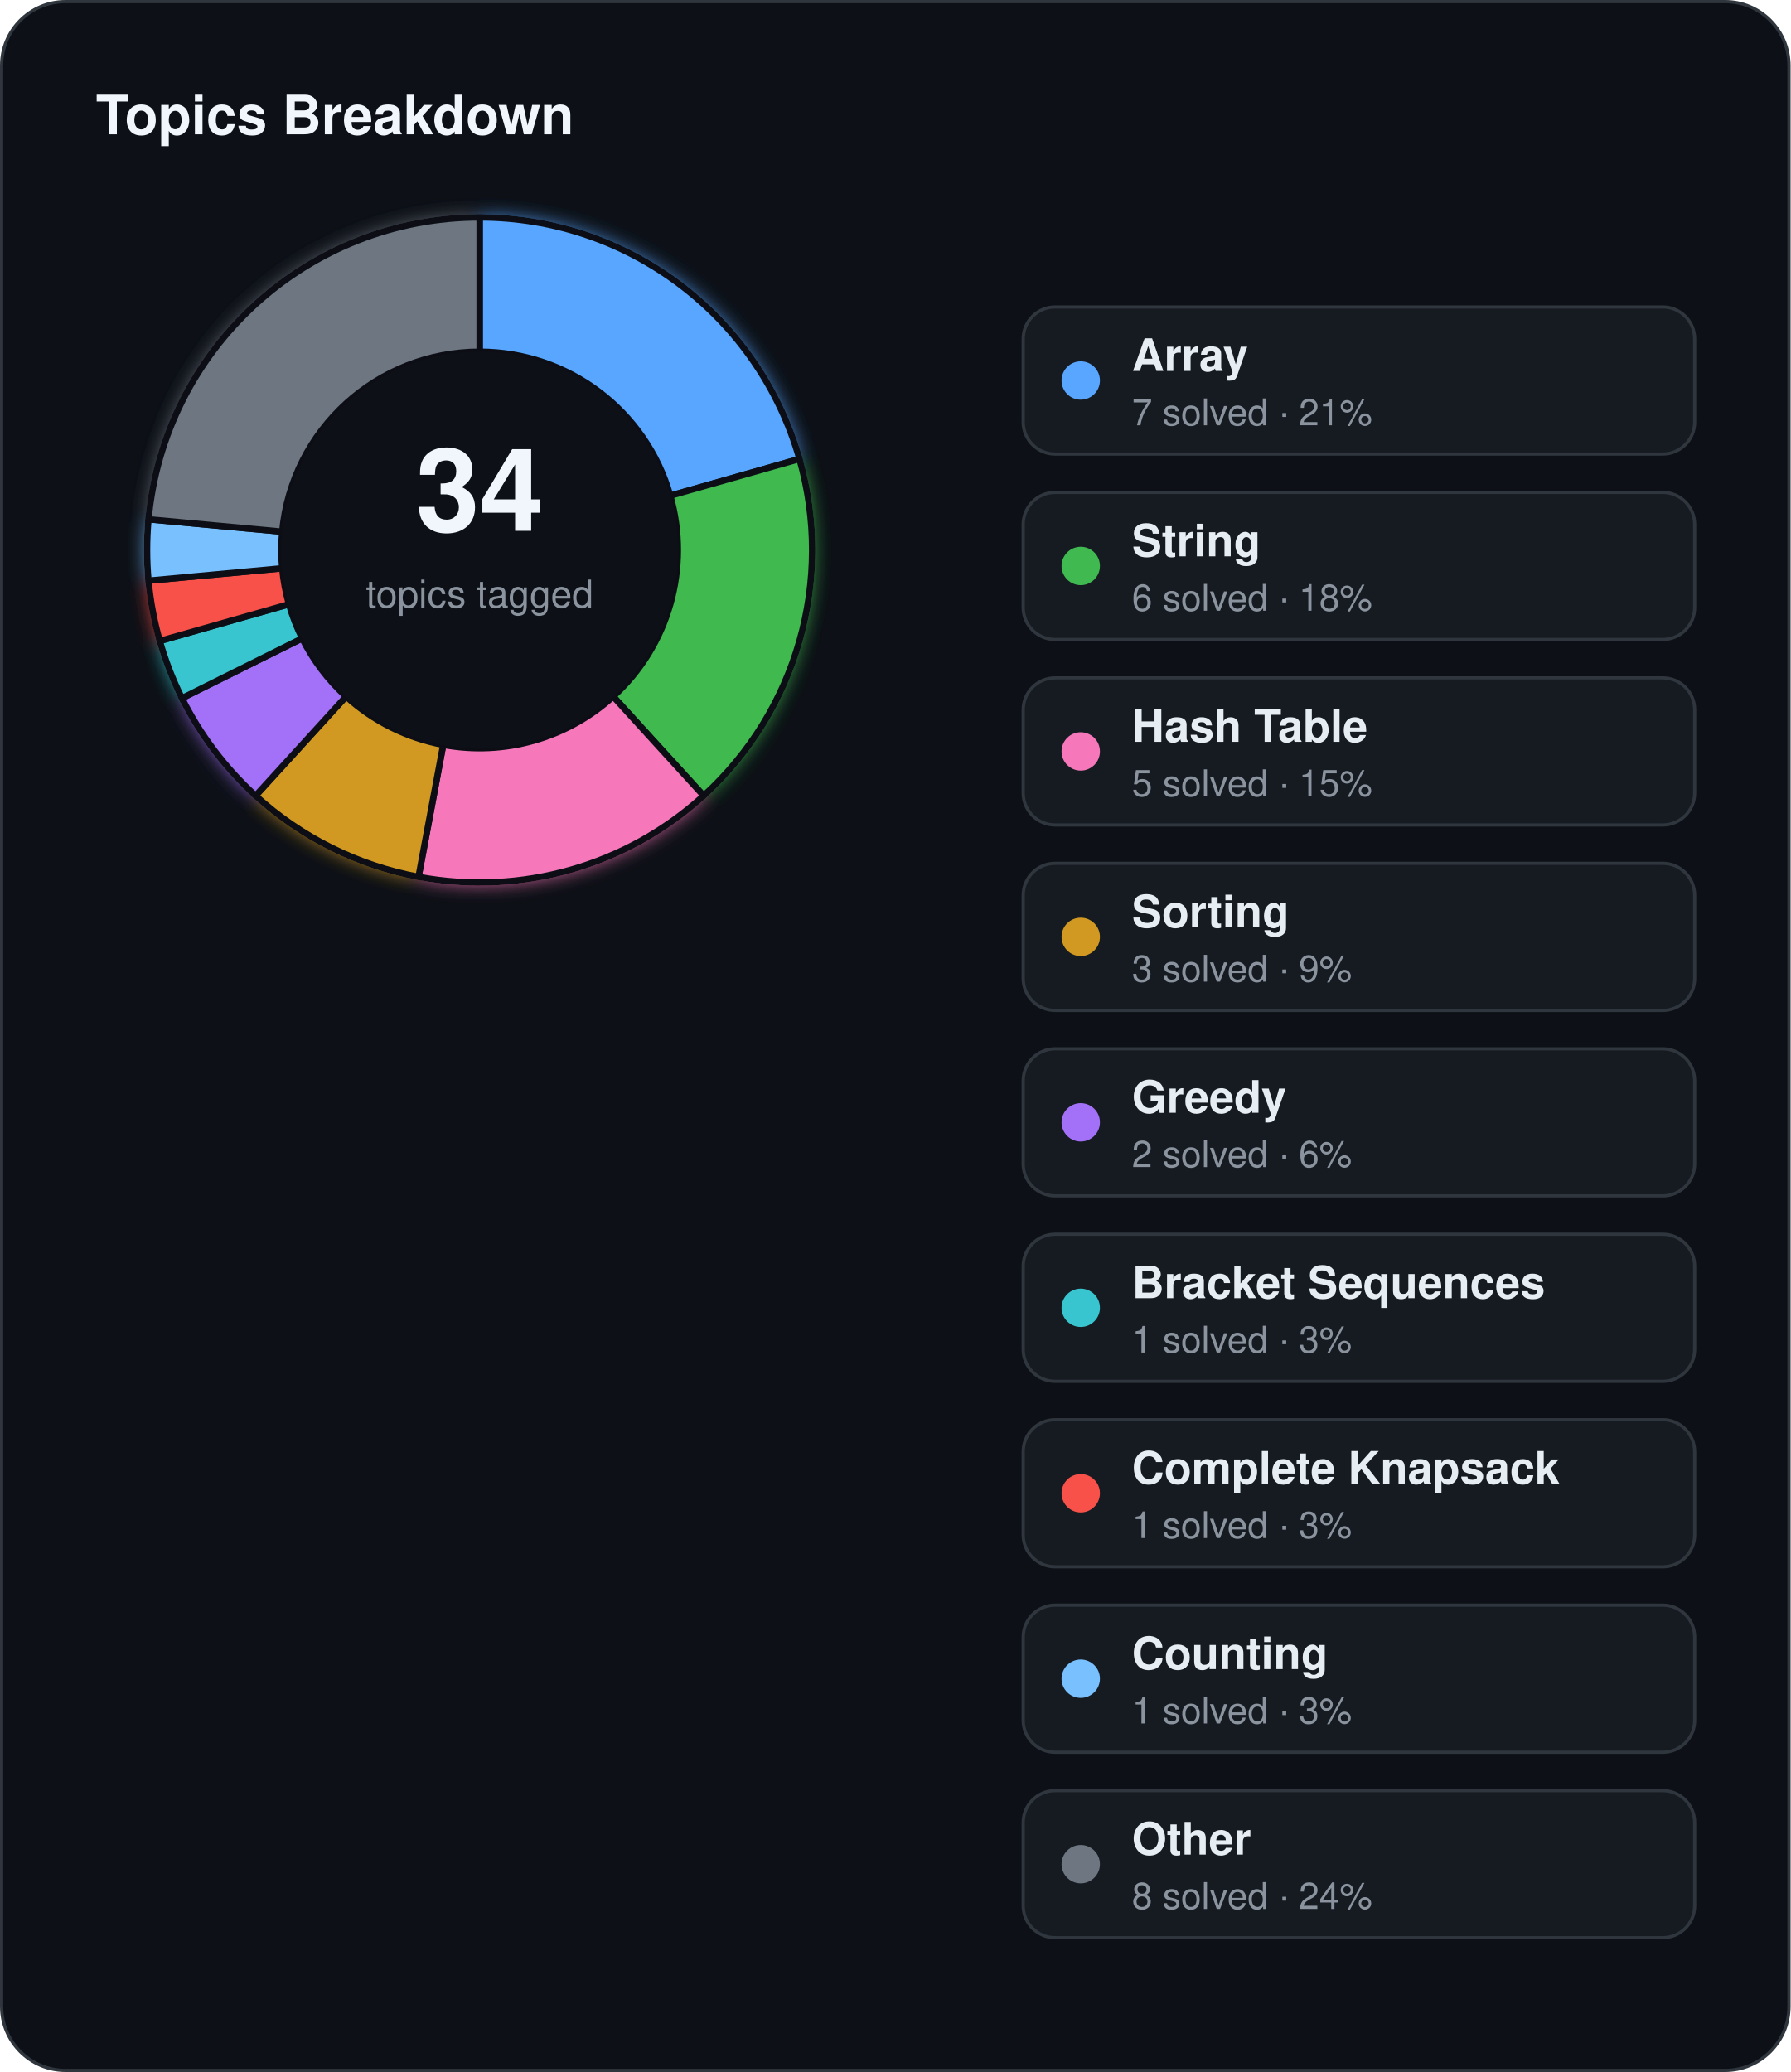
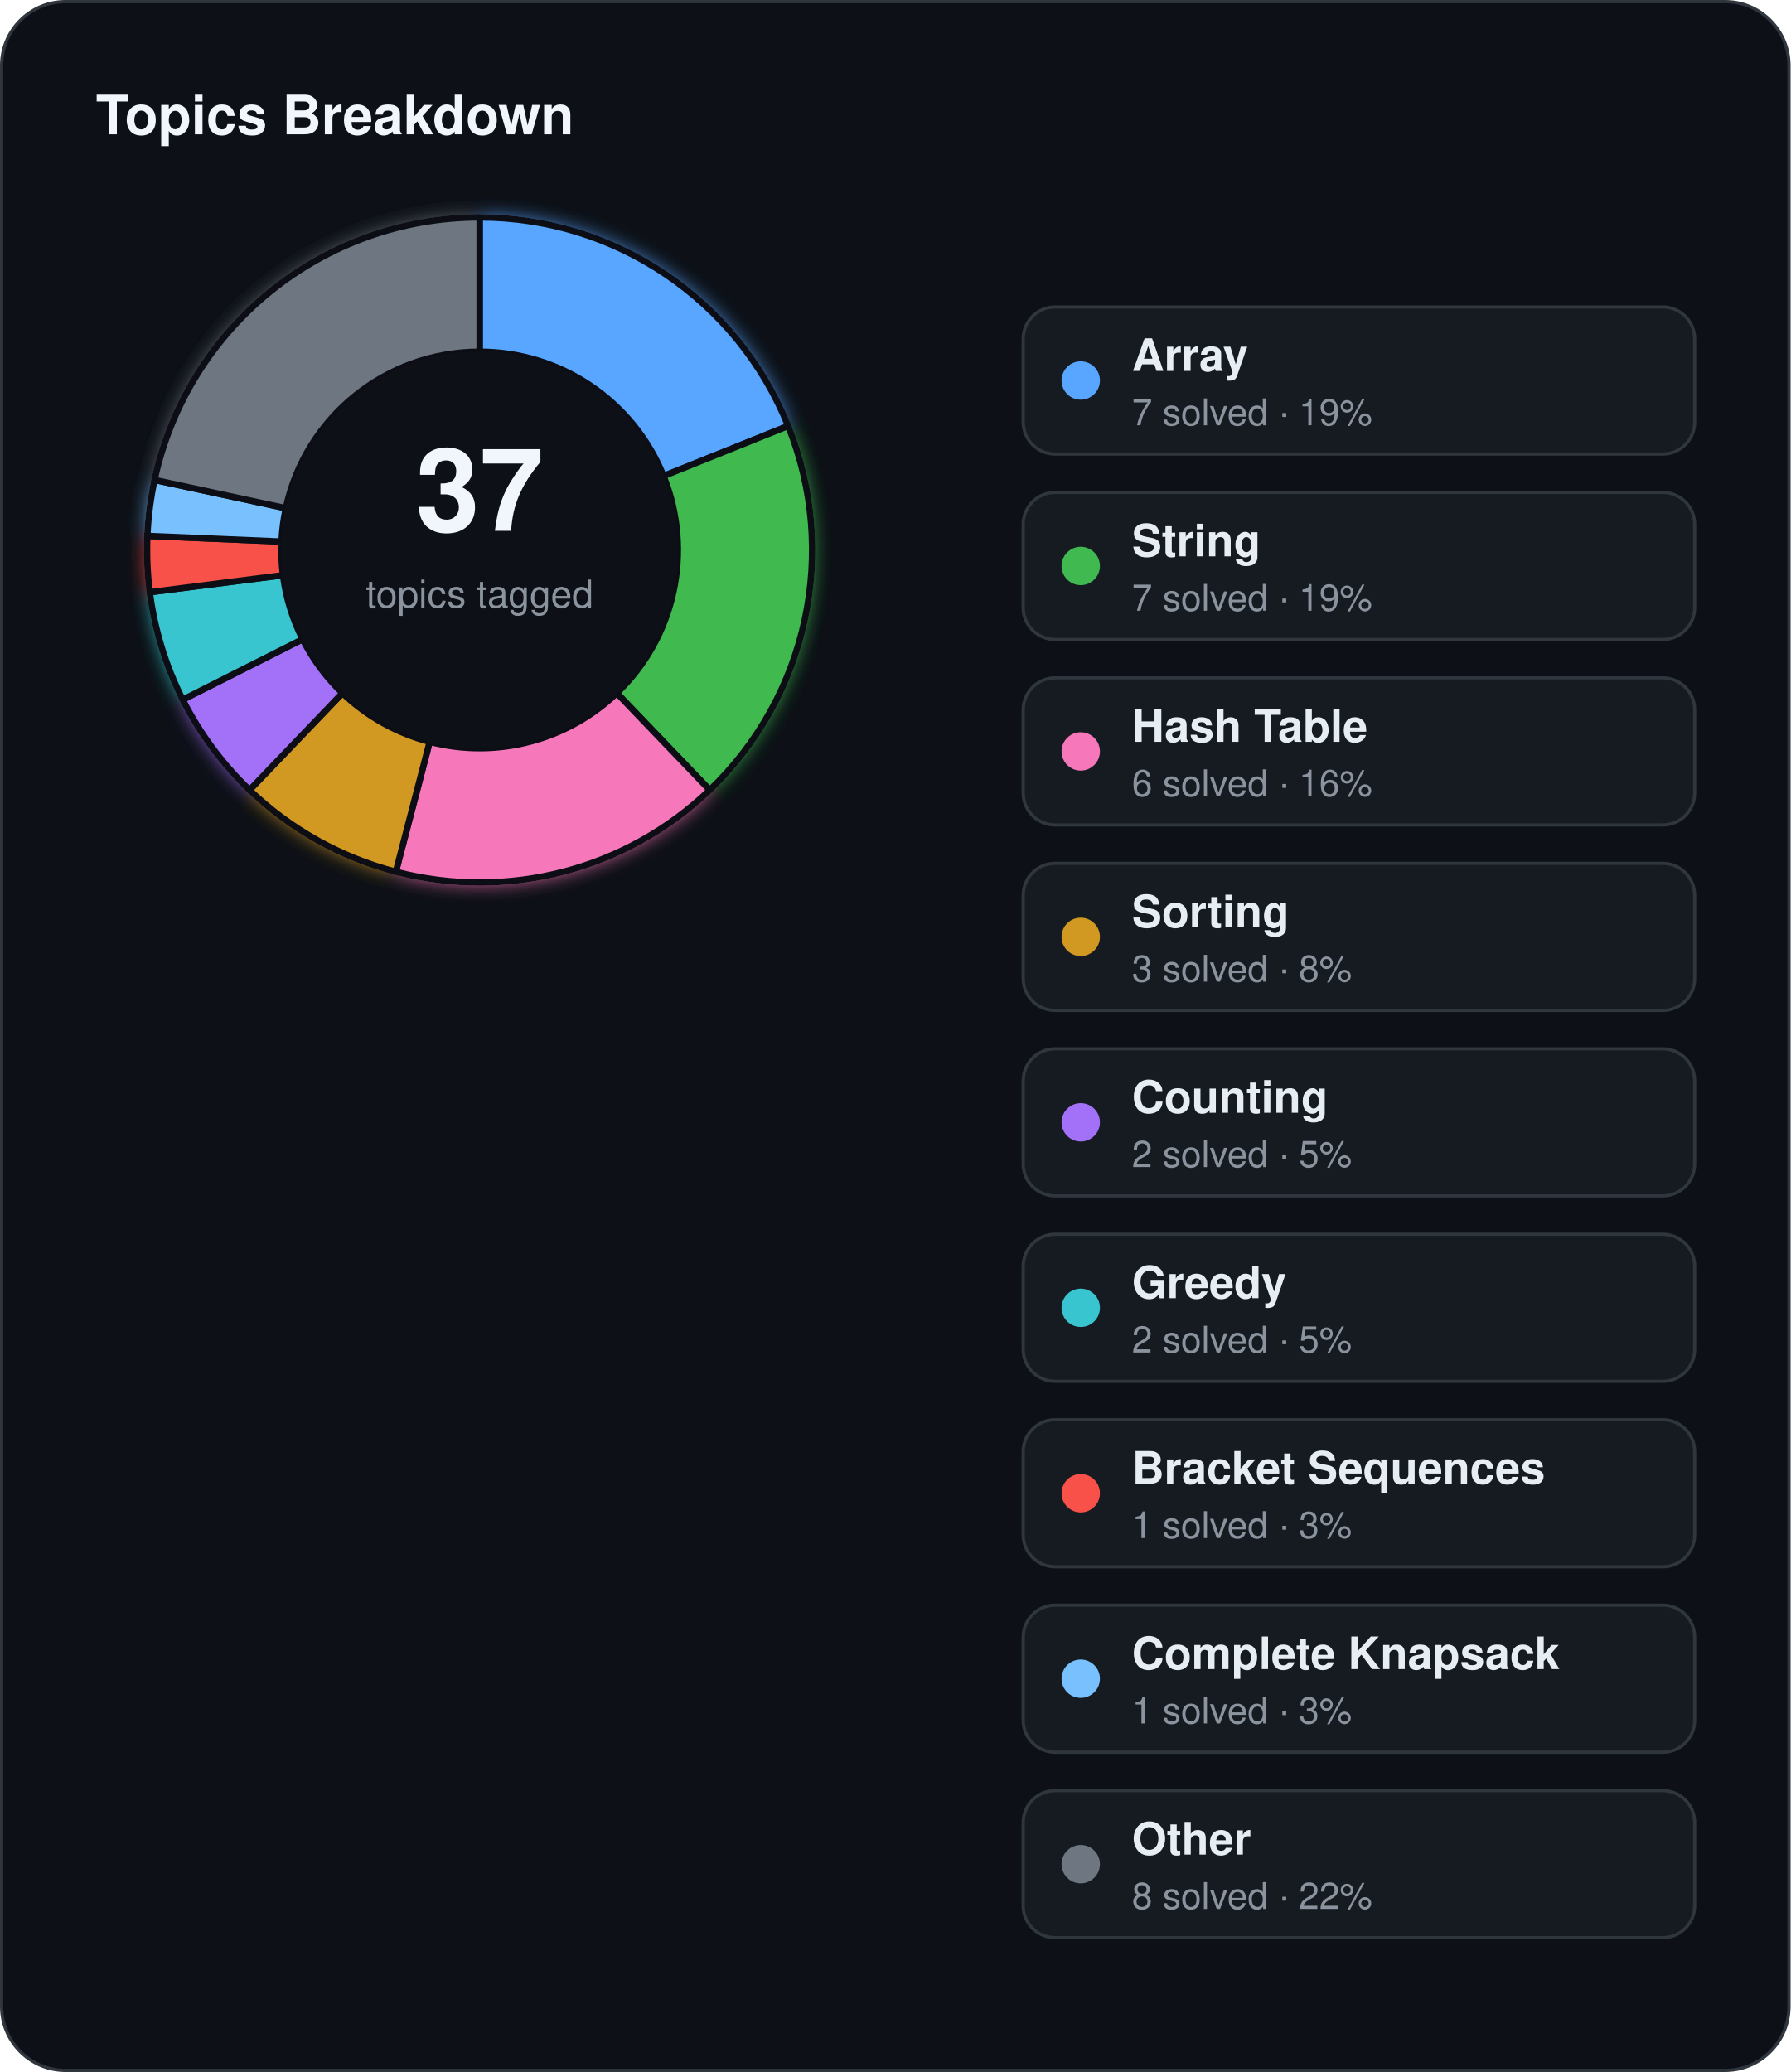
<svg xmlns="http://www.w3.org/2000/svg" width="560" height="648" viewBox="0 0 560 648">
  <defs>
    <filter id="topics-glow" x="-60%" y="-60%" width="220%" height="220%">
      <feGaussianBlur stdDeviation="3" result="blur" />
      <feMerge>
        <feMergeNode in="blur" />
        <feMergeNode in="SourceGraphic" />
      </feMerge>
    </filter>
  </defs>
  <rect x="0.5" y="0.5" width="559" height="647" rx="20" fill="#0d1117" stroke="#30363d" stroke-width="1" />
  <text x="30" y="42" fill="#f0f6fc" font-family="Segoe UI, Helvetica, Arial, sans-serif" font-size="17" font-weight="700">Topics Breakdown</text>
  <g filter="url(#topics-glow)">
-     <path d="M 150.00,68.00 A 104,104 0 0 1 250.03,143.54 L 209.63,155.03 A 62,62 0 0 0 150.00,110.00 Z" fill="#58a6ff" stroke="#0d1117" stroke-width="2" />
-     <path d="M 250.03,143.54 A 104,104 0 0 1 220.06,248.86 L 191.77,217.82 A 62,62 0 0 0 209.63,155.03 Z" fill="#3fb950" stroke="#0d1117" stroke-width="2" />
-     <path d="M 220.06,248.86 A 104,104 0 0 1 130.89,274.23 L 138.61,232.94 A 62,62 0 0 0 191.77,217.82 Z" fill="#f778ba" stroke="#0d1117" stroke-width="2" />
-     <path d="M 130.89,274.23 A 104,104 0 0 1 79.94,248.86 L 108.23,217.82 A 62,62 0 0 0 138.61,232.94 Z" fill="#d29922" stroke="#0d1117" stroke-width="2" />
-     <path d="M 79.94,248.86 A 104,104 0 0 1 56.90,218.36 L 94.50,199.64 A 62,62 0 0 0 108.23,217.82 Z" fill="#a371f7" stroke="#0d1117" stroke-width="2" />
-     <path d="M 56.90,218.36 A 104,104 0 0 1 49.97,200.46 L 90.37,188.97 A 62,62 0 0 0 94.50,199.64 Z" fill="#39c5cf" stroke="#0d1117" stroke-width="2" />
-     <path d="M 49.97,200.46 A 104,104 0 0 1 46.44,181.60 L 88.26,177.72 A 62,62 0 0 0 90.37,188.97 Z" fill="#f85149" stroke="#0d1117" stroke-width="2" />
-     <path d="M 46.44,181.60 A 104,104 0 0 1 46.44,162.40 L 88.26,166.28 A 62,62 0 0 0 88.26,177.72 Z" fill="#79c0ff" stroke="#0d1117" stroke-width="2" />
-     <path d="M 46.44,162.40 A 104,104 0 0 1 150.00,68.00 L 150.00,110.00 A 62,62 0 0 0 88.26,166.28 Z" fill="#6e7681" stroke="#0d1117" stroke-width="2" />
+     <path d="M 150.00,68.00 A 104,104 0 0 1 246.50,133.22 L 207.53,148.88 A 62,62 0 0 0 150.00,110.00 Z" fill="#58a6ff" stroke="#0d1117" stroke-width="2" />
+     <path d="M 246.50,133.22 A 104,104 0 0 1 221.96,247.08 L 192.90,216.76 A 62,62 0 0 0 207.53,148.88 Z" fill="#3fb950" stroke="#0d1117" stroke-width="2" />
+     <path d="M 221.96,247.08 A 104,104 0 0 1 123.79,272.64 L 134.38,232.00 A 62,62 0 0 0 192.90,216.76 Z" fill="#f778ba" stroke="#0d1117" stroke-width="2" />
+     <path d="M 123.79,272.64 A 104,104 0 0 1 78.04,247.08 L 107.10,216.76 A 62,62 0 0 0 134.38,232.00 Z" fill="#d29922" stroke="#0d1117" stroke-width="2" />
+     <path d="M 78.04,247.08 A 104,104 0 0 1 57.14,218.82 L 94.64,199.91 A 62,62 0 0 0 107.10,216.76 Z" fill="#a371f7" stroke="#0d1117" stroke-width="2" />
+     <path d="M 57.14,218.82 A 104,104 0 0 1 46.84,185.21 L 88.50,179.88 A 62,62 0 0 0 94.64,199.91 Z" fill="#39c5cf" stroke="#0d1117" stroke-width="2" />
+     <path d="M 46.84,185.21 A 104,104 0 0 1 46.09,167.59 L 88.06,169.37 A 62,62 0 0 0 88.50,179.88 Z" fill="#f85149" stroke="#0d1117" stroke-width="2" />
+     <path d="M 46.09,167.59 A 104,104 0 0 1 48.33,150.09 L 89.39,158.94 A 62,62 0 0 0 88.06,169.37 Z" fill="#79c0ff" stroke="#0d1117" stroke-width="2" />
+     <path d="M 48.33,150.09 A 104,104 0 0 1 150.00,68.00 L 150.00,110.00 A 62,62 0 0 0 89.39,158.94 Z" fill="#6e7681" stroke="#0d1117" stroke-width="2" />
  </g>
  <circle cx="150" cy="172" r="62" fill="#0d1117" />
-   <text x="150" y="166" text-anchor="middle" fill="#f0f6fc" font-family="Segoe UI, Helvetica, Arial, sans-serif" font-size="36" font-weight="700">34</text>
+   <text x="150" y="166" text-anchor="middle" fill="#f0f6fc" font-family="Segoe UI, Helvetica, Arial, sans-serif" font-size="36" font-weight="700">37</text>
  <text x="150" y="190" text-anchor="middle" fill="#8b949e" font-family="Segoe UI, Helvetica, Arial, sans-serif" font-size="12">topics tagged</text>
  <rect x="320" y="96" width="210" height="46" rx="10" fill="#161b22" stroke="#30363d" stroke-width="1" />
  <circle cx="338" cy="119" r="6" fill="#58a6ff" />
  <text x="354" y="116" fill="#e6edf3" font-family="Segoe UI, Helvetica, Arial, sans-serif" font-size="14" font-weight="600">Array</text>
-   <text x="354" y="133" fill="#8b949e" font-family="Segoe UI, Helvetica, Arial, sans-serif" font-size="11.5">7 solved · 21%</text>
+   <text x="354" y="133" fill="#8b949e" font-family="Segoe UI, Helvetica, Arial, sans-serif" font-size="11.5">7 solved · 19%</text>
  <rect x="320" y="154" width="210" height="46" rx="10" fill="#161b22" stroke="#30363d" stroke-width="1" />
  <circle cx="338" cy="177" r="6" fill="#3fb950" />
  <text x="354" y="174" fill="#e6edf3" font-family="Segoe UI, Helvetica, Arial, sans-serif" font-size="14" font-weight="600">String</text>
-   <text x="354" y="191" fill="#8b949e" font-family="Segoe UI, Helvetica, Arial, sans-serif" font-size="11.5">6 solved · 18%</text>
+   <text x="354" y="191" fill="#8b949e" font-family="Segoe UI, Helvetica, Arial, sans-serif" font-size="11.5">7 solved · 19%</text>
  <rect x="320" y="212" width="210" height="46" rx="10" fill="#161b22" stroke="#30363d" stroke-width="1" />
  <circle cx="338" cy="235" r="6" fill="#f778ba" />
  <text x="354" y="232" fill="#e6edf3" font-family="Segoe UI, Helvetica, Arial, sans-serif" font-size="14" font-weight="600">Hash Table</text>
-   <text x="354" y="249" fill="#8b949e" font-family="Segoe UI, Helvetica, Arial, sans-serif" font-size="11.5">5 solved · 15%</text>
+   <text x="354" y="249" fill="#8b949e" font-family="Segoe UI, Helvetica, Arial, sans-serif" font-size="11.5">6 solved · 16%</text>
  <rect x="320" y="270" width="210" height="46" rx="10" fill="#161b22" stroke="#30363d" stroke-width="1" />
  <circle cx="338" cy="293" r="6" fill="#d29922" />
  <text x="354" y="290" fill="#e6edf3" font-family="Segoe UI, Helvetica, Arial, sans-serif" font-size="14" font-weight="600">Sorting</text>
-   <text x="354" y="307" fill="#8b949e" font-family="Segoe UI, Helvetica, Arial, sans-serif" font-size="11.5">3 solved · 9%</text>
+   <text x="354" y="307" fill="#8b949e" font-family="Segoe UI, Helvetica, Arial, sans-serif" font-size="11.5">3 solved · 8%</text>
  <rect x="320" y="328" width="210" height="46" rx="10" fill="#161b22" stroke="#30363d" stroke-width="1" />
  <circle cx="338" cy="351" r="6" fill="#a371f7" />
-   <text x="354" y="348" fill="#e6edf3" font-family="Segoe UI, Helvetica, Arial, sans-serif" font-size="14" font-weight="600">Greedy</text>
-   <text x="354" y="365" fill="#8b949e" font-family="Segoe UI, Helvetica, Arial, sans-serif" font-size="11.5">2 solved · 6%</text>
+   <text x="354" y="348" fill="#e6edf3" font-family="Segoe UI, Helvetica, Arial, sans-serif" font-size="14" font-weight="600">Counting</text>
+   <text x="354" y="365" fill="#8b949e" font-family="Segoe UI, Helvetica, Arial, sans-serif" font-size="11.5">2 solved · 5%</text>
  <rect x="320" y="386" width="210" height="46" rx="10" fill="#161b22" stroke="#30363d" stroke-width="1" />
  <circle cx="338" cy="409" r="6" fill="#39c5cf" />
-   <text x="354" y="406" fill="#e6edf3" font-family="Segoe UI, Helvetica, Arial, sans-serif" font-size="14" font-weight="600">Bracket Sequences</text>
-   <text x="354" y="423" fill="#8b949e" font-family="Segoe UI, Helvetica, Arial, sans-serif" font-size="11.5">1 solved · 3%</text>
+   <text x="354" y="406" fill="#e6edf3" font-family="Segoe UI, Helvetica, Arial, sans-serif" font-size="14" font-weight="600">Greedy</text>
+   <text x="354" y="423" fill="#8b949e" font-family="Segoe UI, Helvetica, Arial, sans-serif" font-size="11.5">2 solved · 5%</text>
  <rect x="320" y="444" width="210" height="46" rx="10" fill="#161b22" stroke="#30363d" stroke-width="1" />
  <circle cx="338" cy="467" r="6" fill="#f85149" />
-   <text x="354" y="464" fill="#e6edf3" font-family="Segoe UI, Helvetica, Arial, sans-serif" font-size="14" font-weight="600">Complete Knapsack</text>
+   <text x="354" y="464" fill="#e6edf3" font-family="Segoe UI, Helvetica, Arial, sans-serif" font-size="14" font-weight="600">Bracket Sequences</text>
  <text x="354" y="481" fill="#8b949e" font-family="Segoe UI, Helvetica, Arial, sans-serif" font-size="11.5">1 solved · 3%</text>
  <rect x="320" y="502" width="210" height="46" rx="10" fill="#161b22" stroke="#30363d" stroke-width="1" />
  <circle cx="338" cy="525" r="6" fill="#79c0ff" />
-   <text x="354" y="522" fill="#e6edf3" font-family="Segoe UI, Helvetica, Arial, sans-serif" font-size="14" font-weight="600">Counting</text>
+   <text x="354" y="522" fill="#e6edf3" font-family="Segoe UI, Helvetica, Arial, sans-serif" font-size="14" font-weight="600">Complete Knapsack</text>
  <text x="354" y="539" fill="#8b949e" font-family="Segoe UI, Helvetica, Arial, sans-serif" font-size="11.5">1 solved · 3%</text>
  <rect x="320" y="560" width="210" height="46" rx="10" fill="#161b22" stroke="#30363d" stroke-width="1" />
  <circle cx="338" cy="583" r="6" fill="#6e7681" />
  <text x="354" y="580" fill="#e6edf3" font-family="Segoe UI, Helvetica, Arial, sans-serif" font-size="14" font-weight="600">Other</text>
-   <text x="354" y="597" fill="#8b949e" font-family="Segoe UI, Helvetica, Arial, sans-serif" font-size="11.5">8 solved · 24%</text>
+   <text x="354" y="597" fill="#8b949e" font-family="Segoe UI, Helvetica, Arial, sans-serif" font-size="11.5">8 solved · 22%</text>
</svg>
